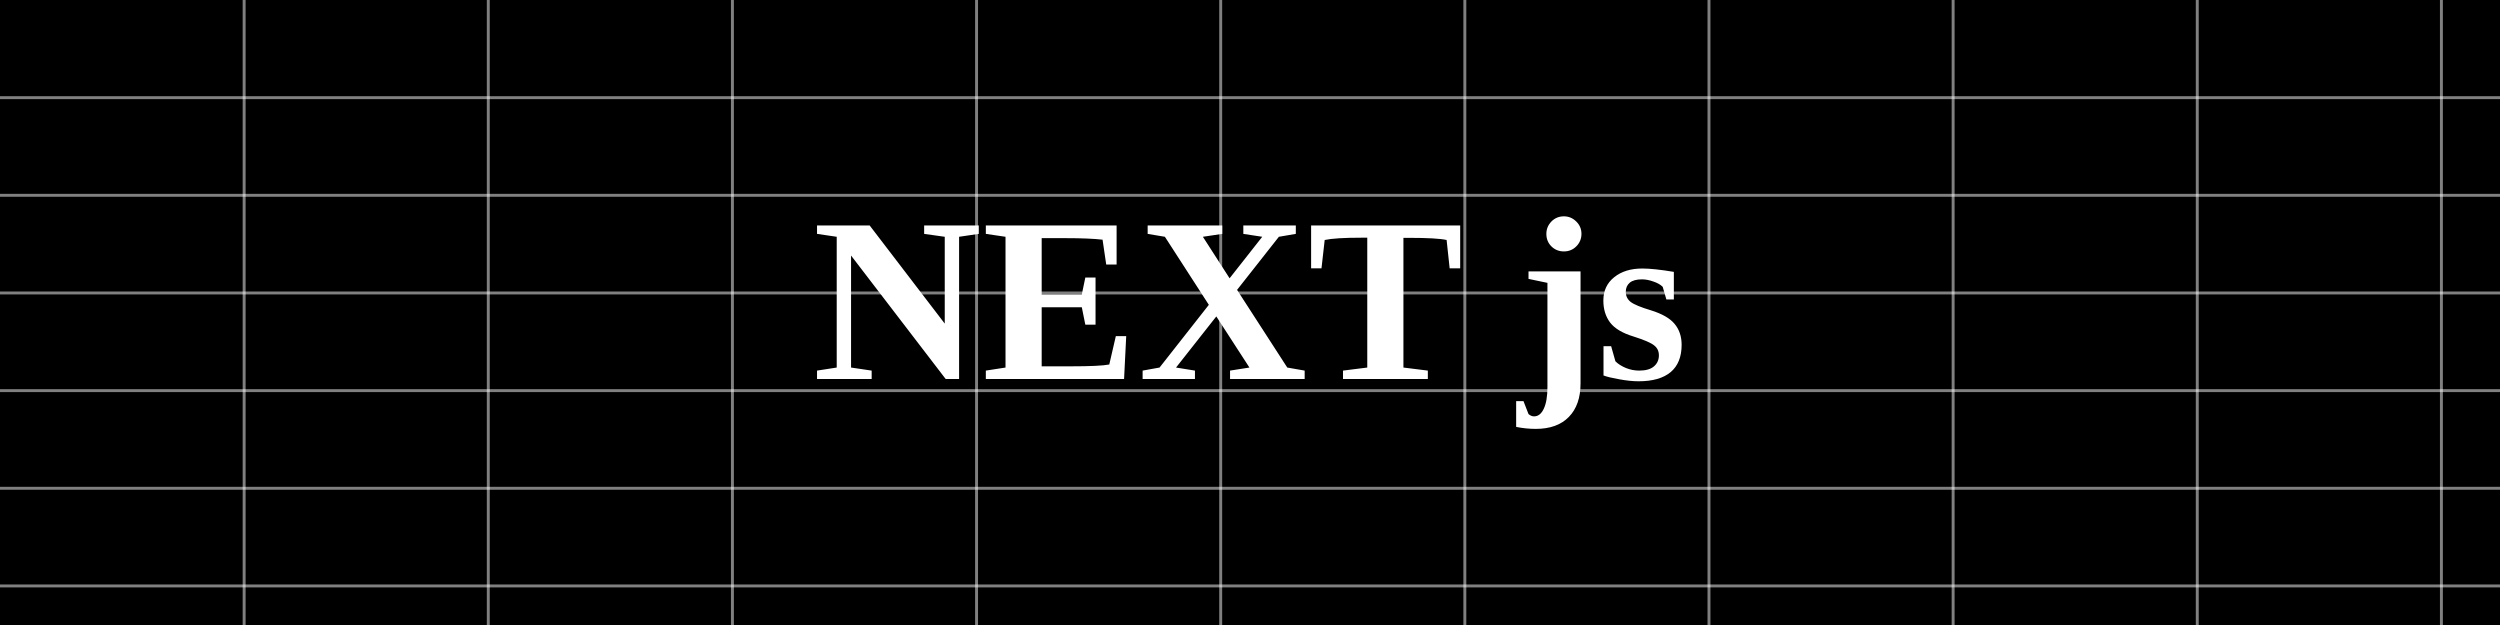
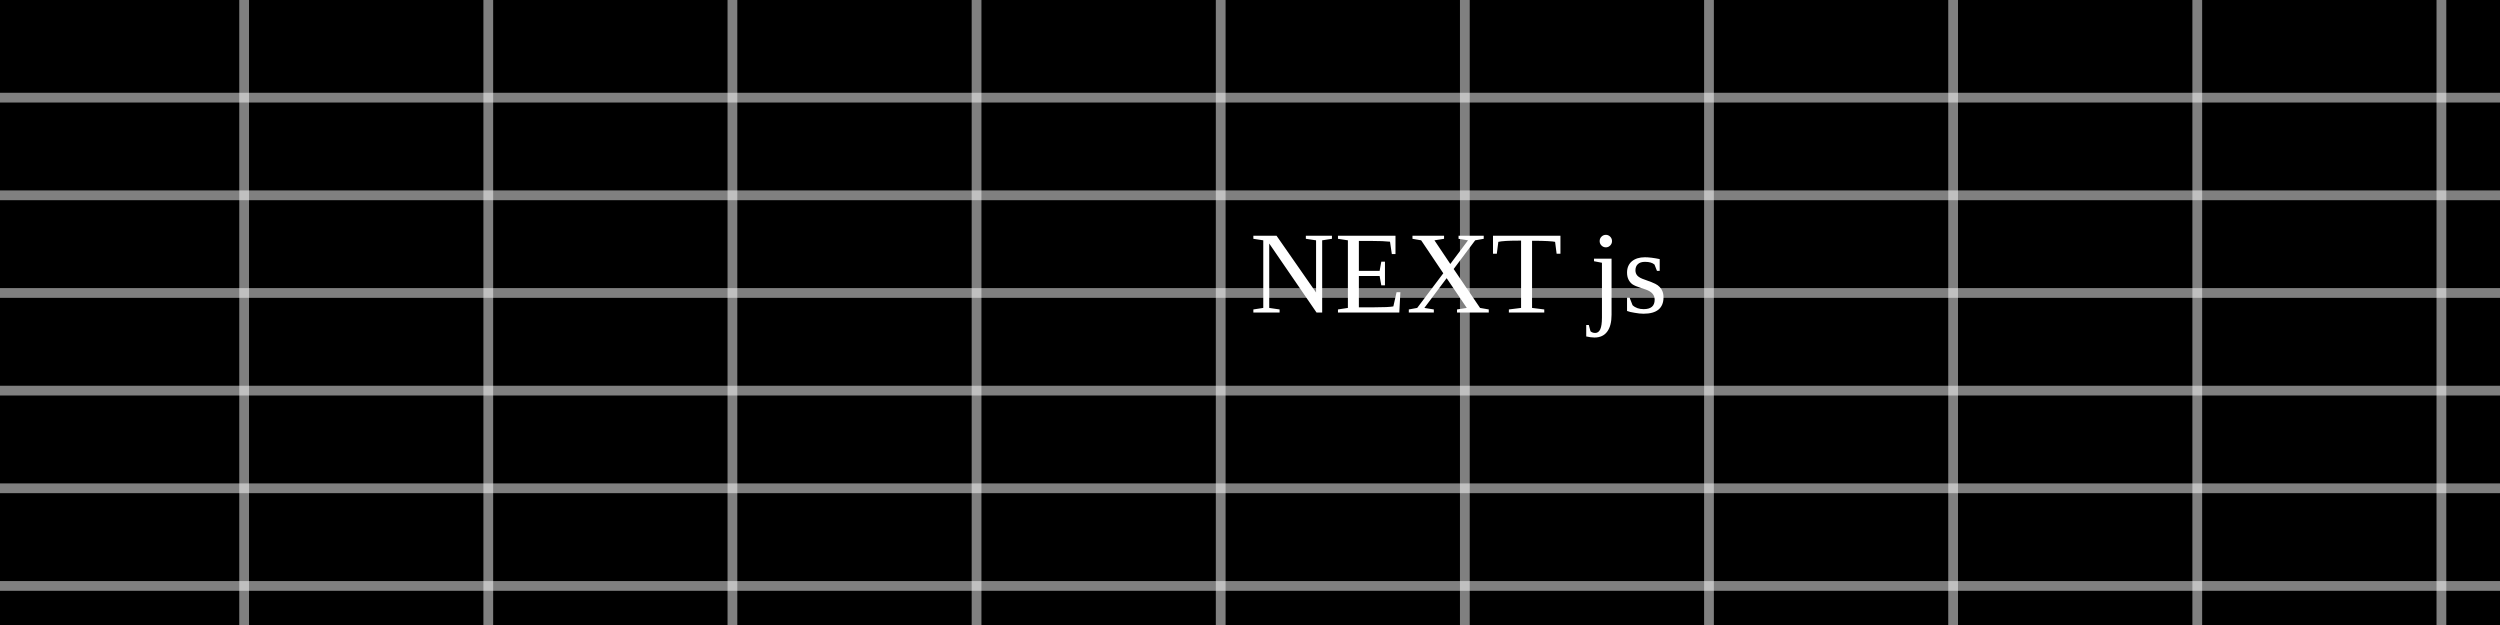
<svg xmlns="http://www.w3.org/2000/svg" width="256" height="64">
  <rect x="0" y="0" width="100%" height="100%" fill="black" />
-   <text x="50%" y="50%" dominant-baseline="middle" text-anchor="middle" fill="white" font-size="24" font-weight="bold">
+   <text x="50%" y="50%" dominantBaseline="middle" textAnchor="middle" fill="white" fontSize="24" fontWeight="bold">
    NEXT js
    </text>
  <g stroke="rgba(255, 255, 255, 0.5)">
-     <line x1="0" y1="10" x2="256" y2="10" stroke-width="0.3" />
-     <line x1="0" y1="20" x2="256" y2="20" stroke-width="0.3" />
-     <line x1="0" y1="30" x2="256" y2="30" stroke-width="0.3" />
-     <line x1="0" y1="40" x2="256" y2="40" stroke-width="0.3" />
-     <line x1="0" y1="50" x2="256" y2="50" stroke-width="0.3" />
-     <line x1="0" y1="60" x2="256" y2="60" stroke-width="0.3" />
+     <line x1="0" y1="10" x2="256" y2="10" strokeWidth="0.3" />
+     <line x1="0" y1="20" x2="256" y2="20" strokeWidth="0.3" />
+     <line x1="0" y1="30" x2="256" y2="30" strokeWidth="0.3" />
+     <line x1="0" y1="40" x2="256" y2="40" strokeWidth="0.3" />
+     <line x1="0" y1="50" x2="256" y2="50" strokeWidth="0.3" />
+     <line x1="0" y1="60" x2="256" y2="60" strokeWidth="0.3" />
  </g>
  <g stroke="rgba(255, 255, 255, 0.5)">
-     <line x1="25" y1="0" x2="25" y2="64" stroke-width="0.3" />
-     <line x1="50" y1="0" x2="50" y2="64" stroke-width="0.3" />
-     <line x1="75" y1="0" x2="75" y2="64" stroke-width="0.3" />
-     <line x1="100" y1="0" x2="100" y2="64" stroke-width="0.3" />
-     <line x1="125" y1="0" x2="125" y2="64" stroke-width="0.3" />
-     <line x1="150" y1="0" x2="150" y2="64" stroke-width="0.3" />
-     <line x1="175" y1="0" x2="175" y2="64" stroke-width="0.3" />
-     <line x1="200" y1="0" x2="200" y2="64" stroke-width="0.3" />
-     <line x1="225" y1="0" x2="225" y2="64" stroke-width="0.3" />
-     <line x1="250" y1="0" x2="250" y2="64" stroke-width="0.3" />
+     <line x1="25" y1="0" x2="25" y2="64" strokeWidth="0.3" />
+     <line x1="50" y1="0" x2="50" y2="64" strokeWidth="0.3" />
+     <line x1="75" y1="0" x2="75" y2="64" strokeWidth="0.3" />
+     <line x1="100" y1="0" x2="100" y2="64" strokeWidth="0.3" />
+     <line x1="125" y1="0" x2="125" y2="64" strokeWidth="0.3" />
+     <line x1="150" y1="0" x2="150" y2="64" strokeWidth="0.3" />
+     <line x1="175" y1="0" x2="175" y2="64" strokeWidth="0.3" />
+     <line x1="200" y1="0" x2="200" y2="64" strokeWidth="0.3" />
+     <line x1="225" y1="0" x2="225" y2="64" strokeWidth="0.3" />
+     <line x1="250" y1="0" x2="250" y2="64" strokeWidth="0.3" />
  </g>
</svg>
